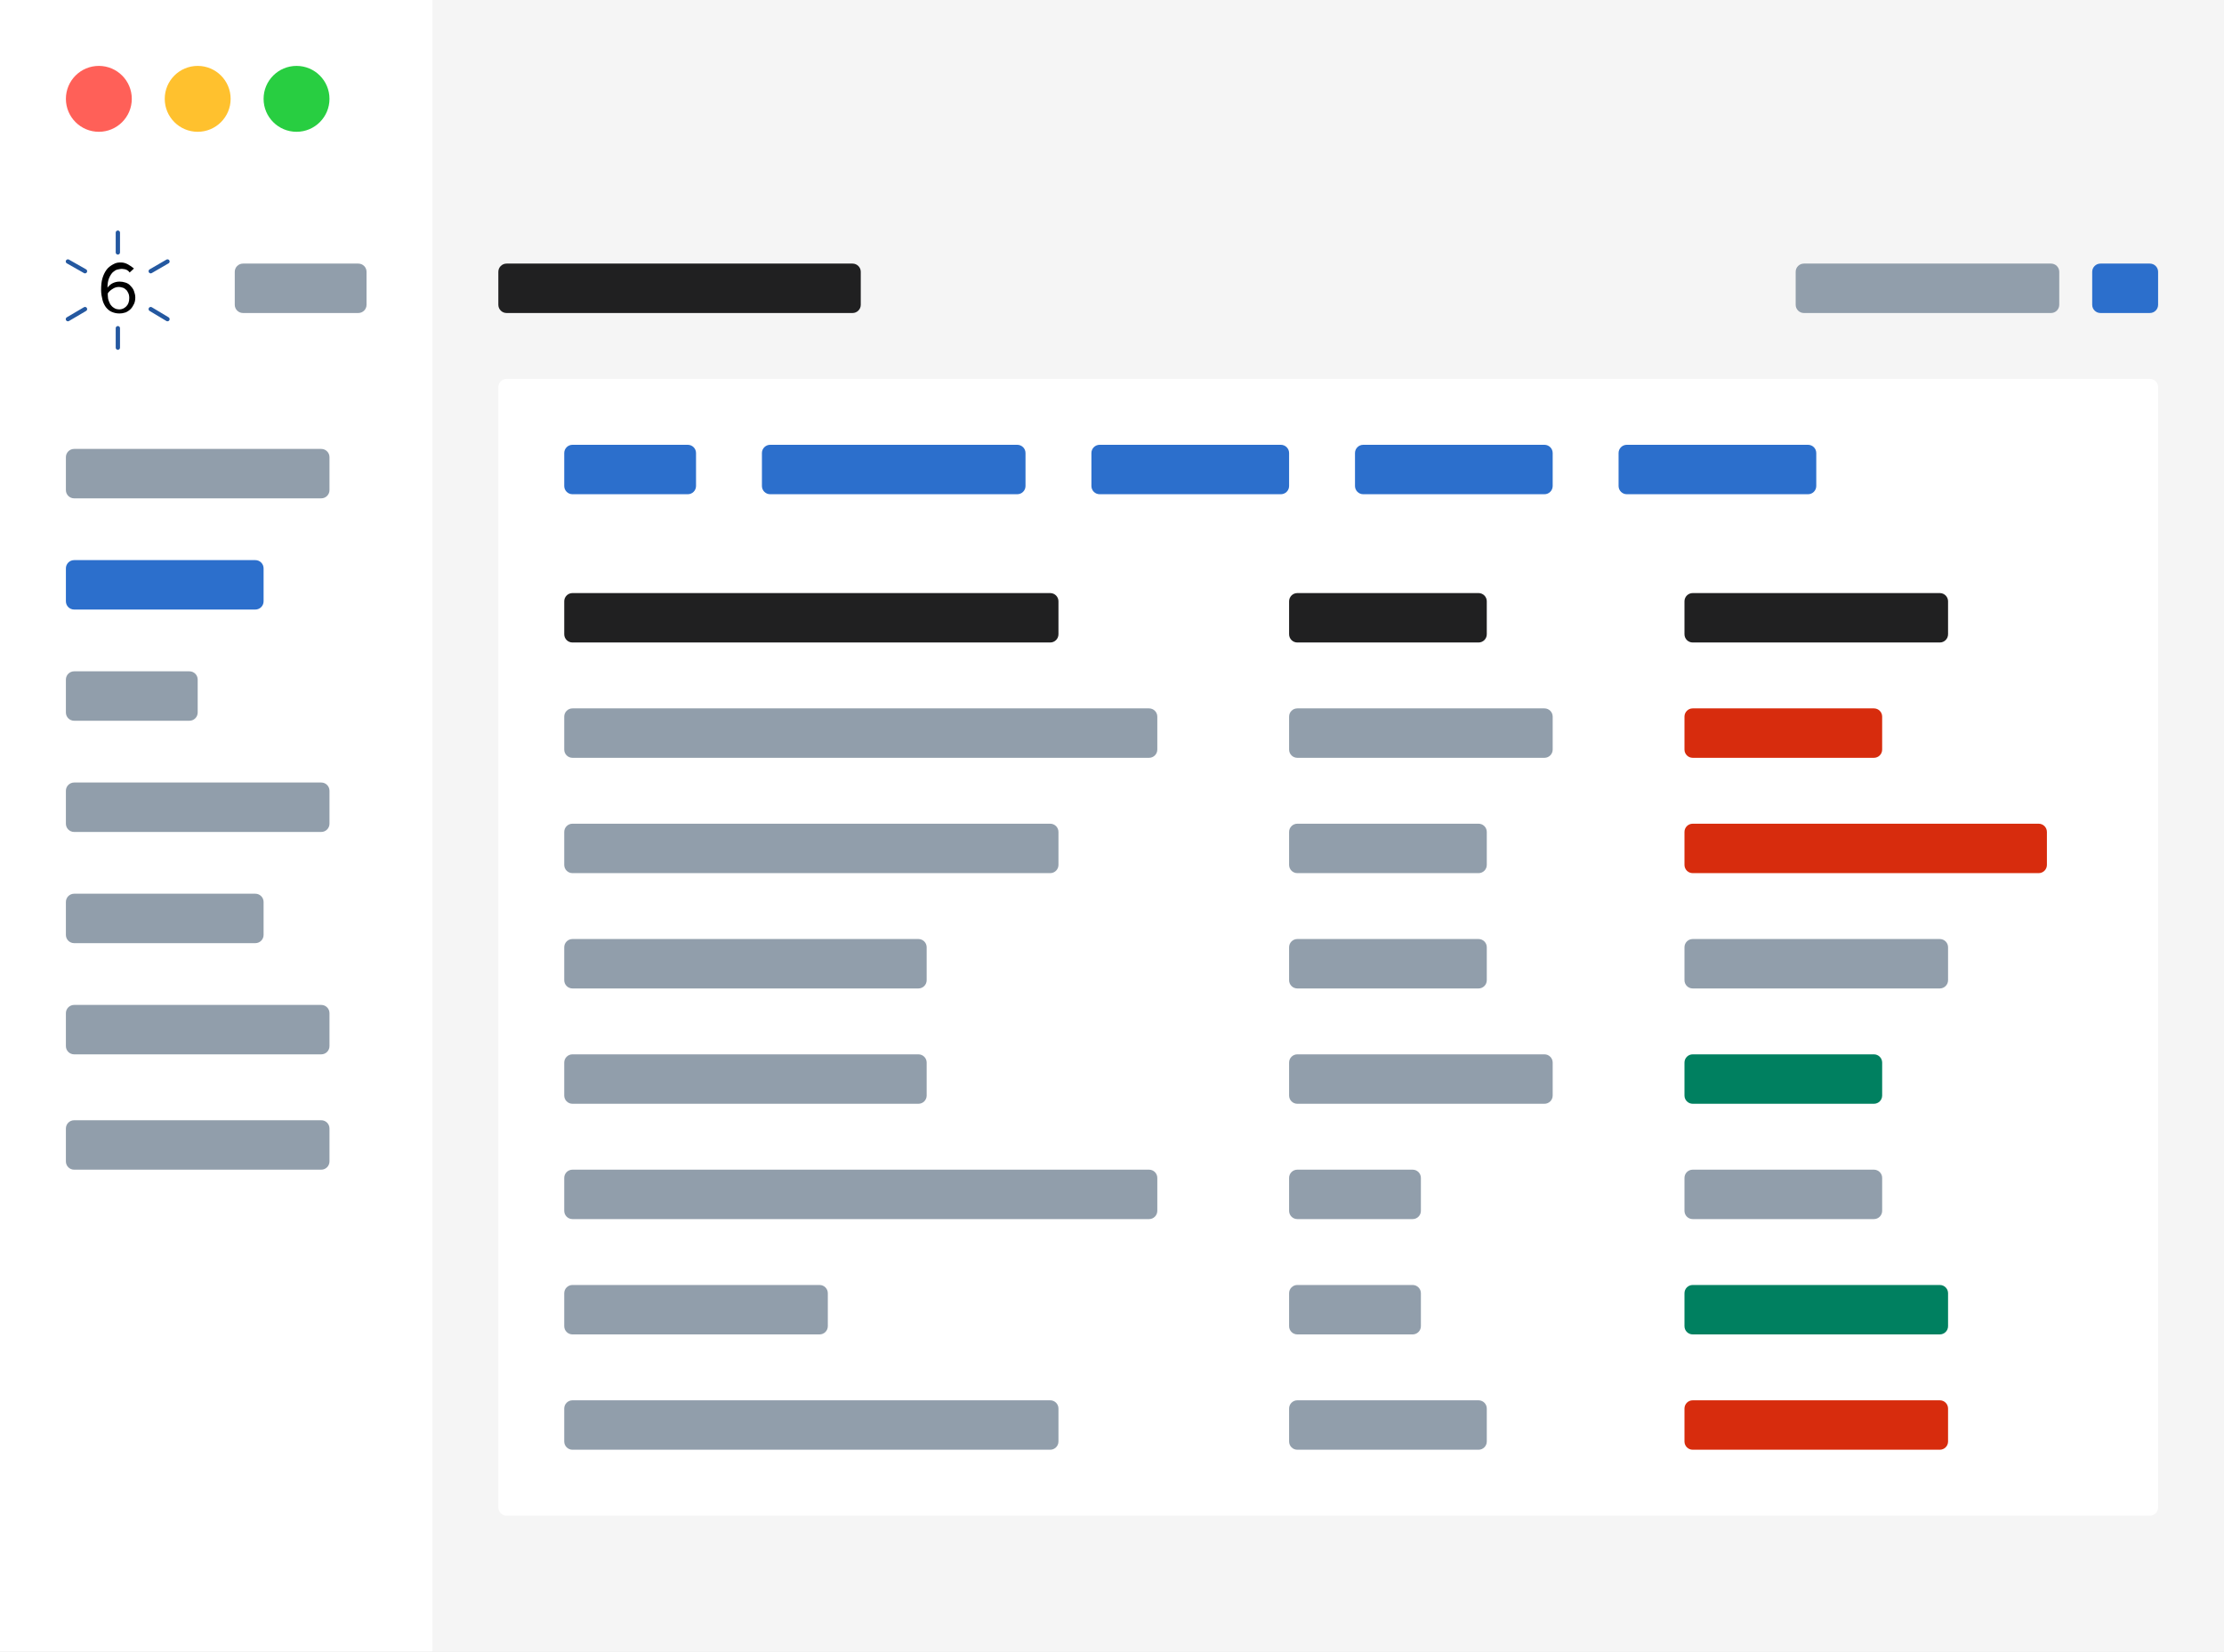
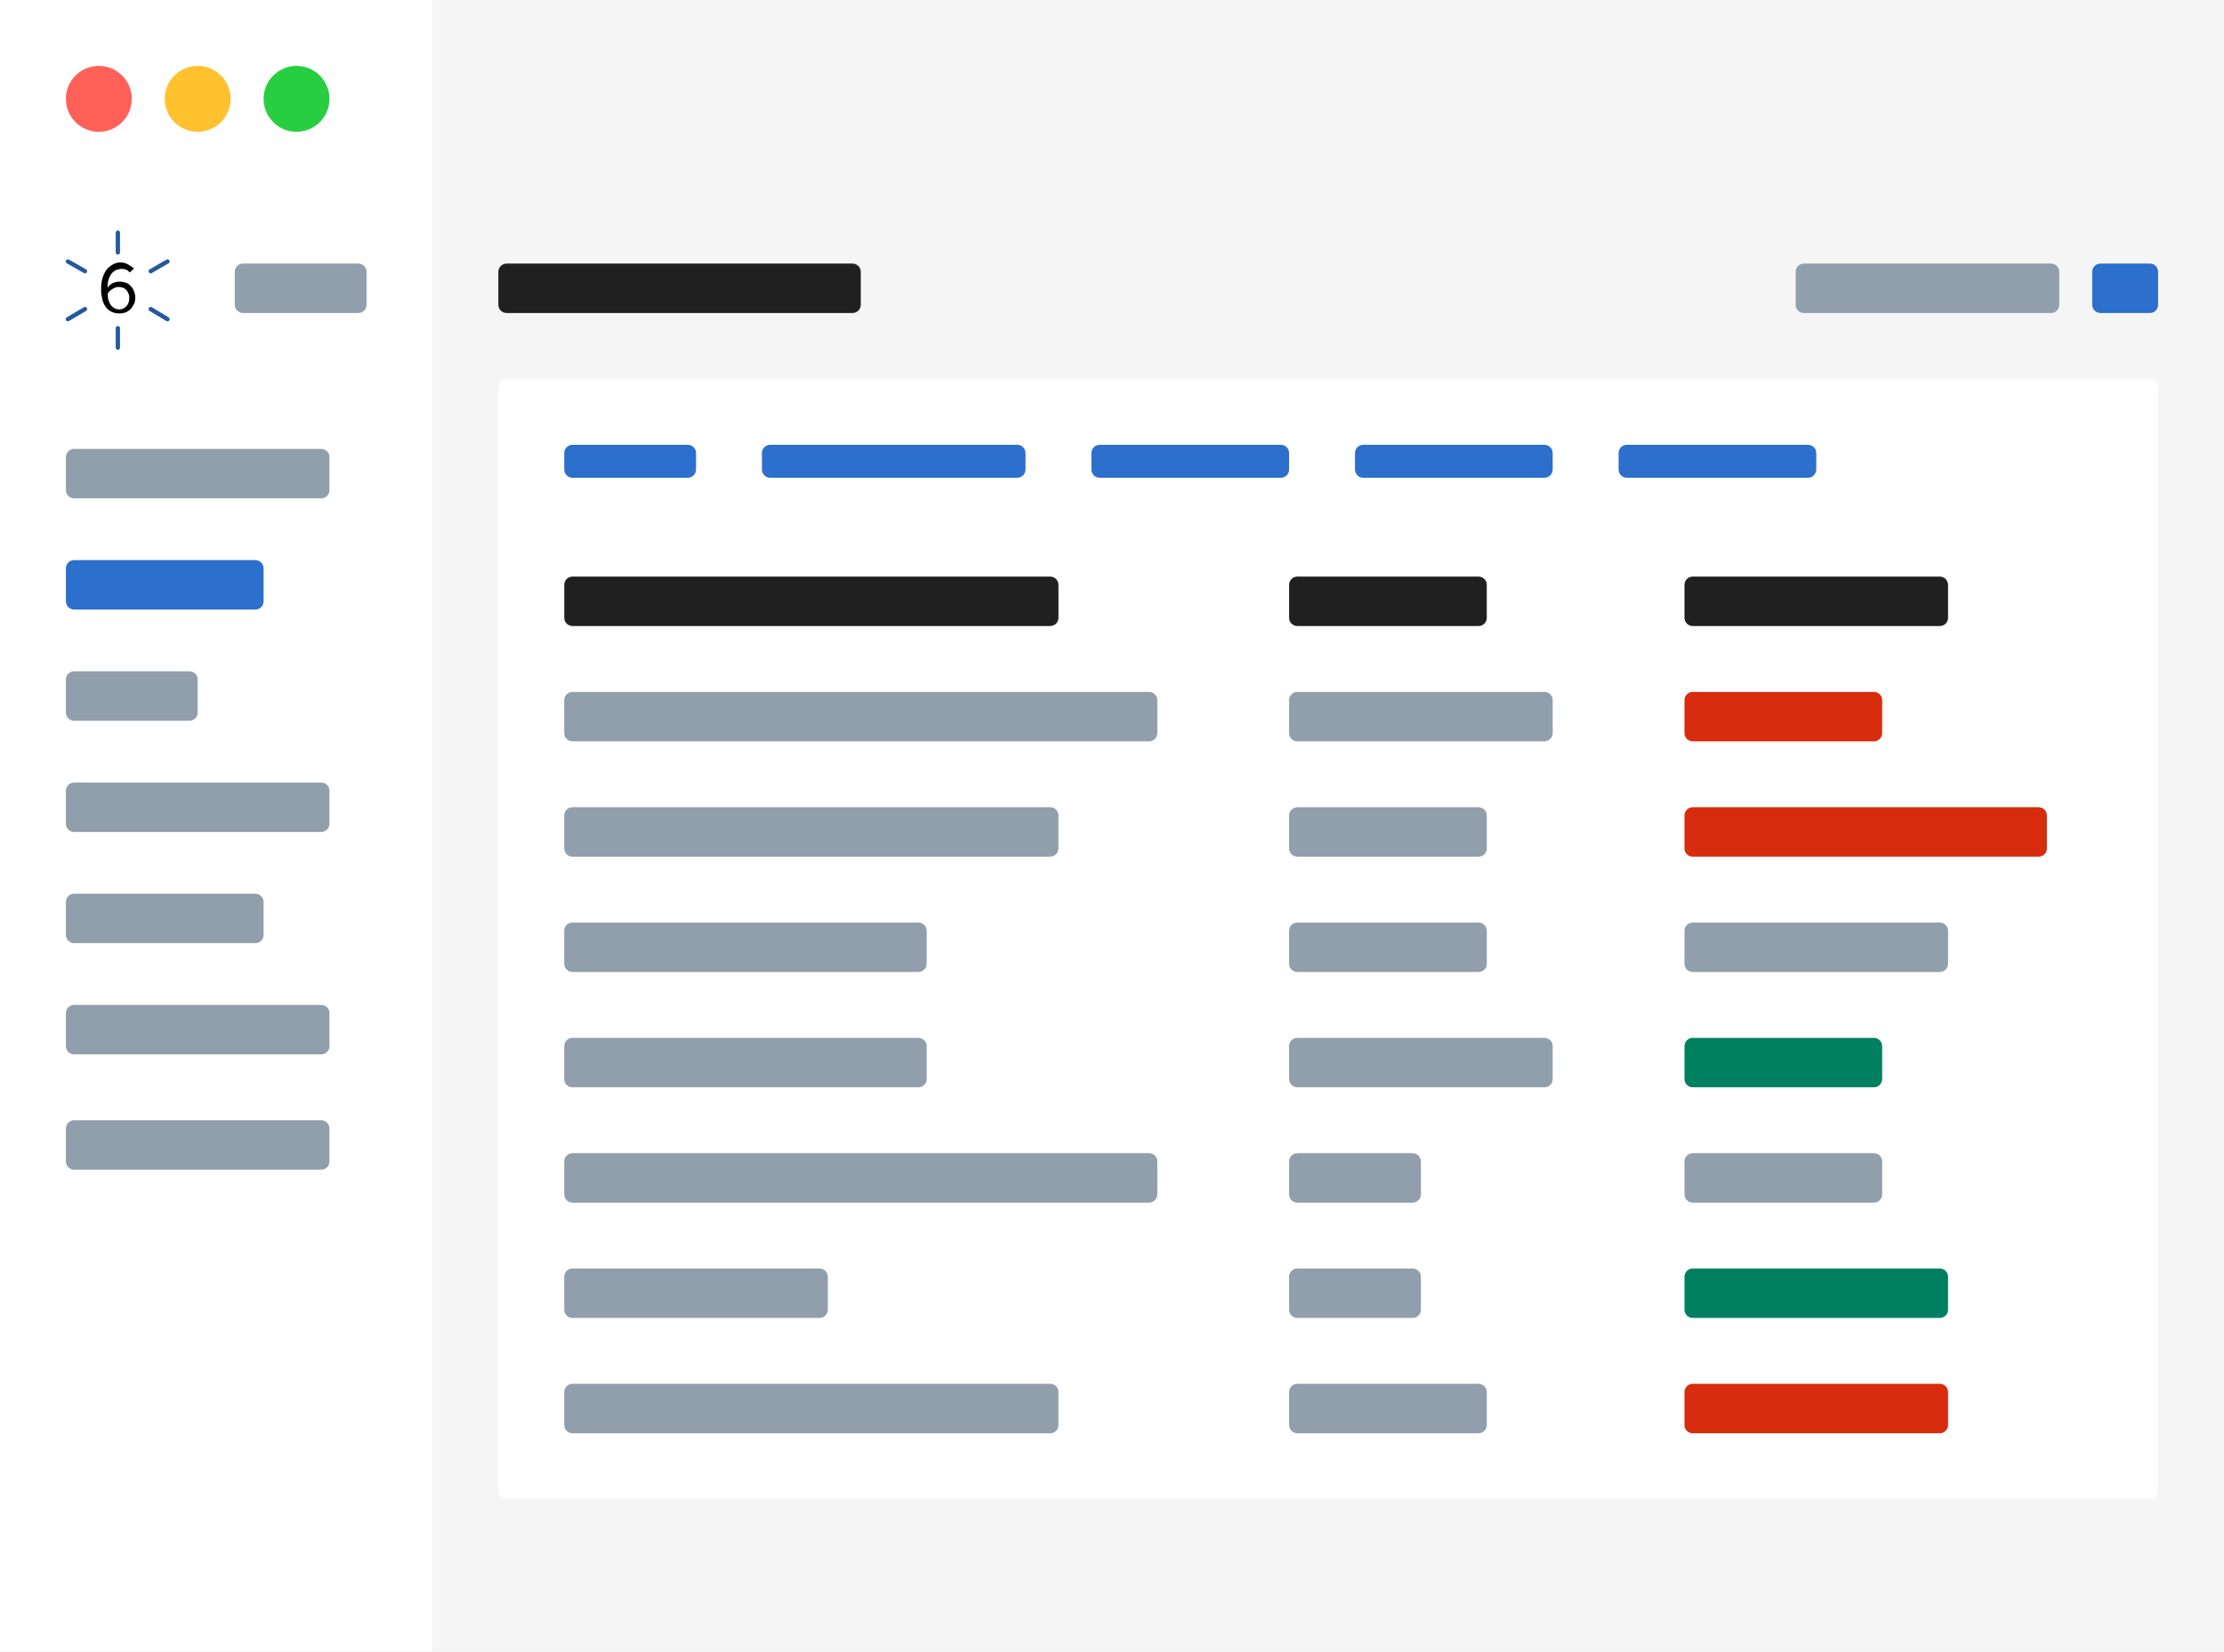
<svg xmlns="http://www.w3.org/2000/svg" width="540" height="401" viewBox="0 0 540 401" fill="none">
-   <g>
-     <rect width="540" height="401" fill="#F5F5F5" />
-     <mask id="mask0" mask-type="alpha" maskUnits="userSpaceOnUse" x="0" y="0" width="540" height="401">
-       <rect width="540" height="401" fill="white" />
-     </mask>
-     <g mask="url(#mask0)">
-       <rect x="121" y="92" width="403" height="276" rx="2" fill="white" />
-       <rect width="105" height="401" fill="white" />
-       <circle cx="24" cy="24" r="8" fill="#FF6058" />
-       <circle cx="48" cy="24" r="8" fill="#FFC12E" />
-       <circle cx="72" cy="24" r="8" fill="#28CE41" />
-       <rect x="121" y="64" width="88" height="12" rx="2" fill="#202021" />
-       <rect x="16" y="109" width="64" height="12" rx="2" fill="#919EAB" />
-       <rect x="16" y="136" width="48" height="12" rx="2" fill="#2C6FCC" />
-       <rect x="16" y="163" width="32" height="12" rx="2" fill="#919EAB" />
-       <rect x="16" y="190" width="64" height="12" rx="2" fill="#919EAB" />
-       <rect x="16" y="217" width="48" height="12" rx="2" fill="#919EAB" />
-       <rect x="57" y="64" width="32" height="12" rx="2" fill="#919EAB" />
-       <rect x="16" y="244" width="64" height="12" rx="2" fill="#919EAB" />
-       <rect x="16" y="272" width="64" height="12" rx="2" fill="#919EAB" />
-       <rect x="137" y="144" width="120" height="12" rx="2" fill="#202021" />
-       <rect x="313" y="144" width="48" height="12" rx="2" fill="#202021" />
-       <rect x="409" y="144" width="64" height="12" rx="2" fill="#202021" />
-       <rect x="436" y="64" width="64" height="12" rx="2" fill="#919EAB" />
-       <rect x="137" y="172" width="144" height="12" rx="2" fill="#919EAB" />
-       <rect x="137" y="108" width="32" height="12" rx="2" fill="#2C6FCC" />
-       <rect x="185" y="108" width="64" height="12" rx="2" fill="#2C6FCC" />
-       <rect x="265" y="108" width="48" height="12" rx="2" fill="#2C6FCC" />
-       <rect x="329" y="108" width="48" height="12" rx="2" fill="#2C6FCC" />
-       <rect x="393" y="108" width="48" height="12" rx="2" fill="#2C6FCC" />
-       <rect x="508" y="64" width="16" height="12" rx="2" fill="#2C6FCC" />
-       <rect x="313" y="172" width="64" height="12" rx="2" fill="#919EAB" />
-       <rect x="409" y="172" width="48" height="12" rx="2" fill="#D72C0D" />
-       <rect x="137" y="200" width="120" height="12" rx="2" fill="#919EAB" />
-       <rect x="313" y="200" width="48" height="12" rx="2" fill="#919EAB" />
-       <rect x="409" y="200" width="88" height="12" rx="2" fill="#D72C0D" />
-       <rect x="137" y="228" width="88" height="12" rx="2" fill="#919EAB" />
-       <rect x="313" y="228" width="48" height="12" rx="2" fill="#919EAB" />
-       <rect x="409" y="228" width="64" height="12" rx="2" fill="#919EAB" />
-       <rect x="137" y="256" width="88" height="12" rx="2" fill="#919EAB" />
-       <rect x="313" y="256" width="64" height="12" rx="2" fill="#919EAB" />
-       <rect x="409" y="256" width="48" height="12" rx="2" fill="#008060" />
-       <rect x="137" y="284" width="144" height="12" rx="2" fill="#919EAB" />
-       <rect x="313" y="284" width="32" height="12" rx="2" fill="#919EAB" />
-       <rect x="409" y="284" width="48" height="12" rx="2" fill="#919EAB" />
-       <rect x="137" y="312" width="64" height="12" rx="2" fill="#919EAB" />
-       <rect x="313" y="312" width="32" height="12" rx="2" fill="#919EAB" />
-       <rect x="409" y="312" width="64" height="12" rx="2" fill="#008060" />
-       <rect x="137" y="340" width="120" height="12" rx="2" fill="#919EAB" />
-       <rect x="313" y="340" width="48" height="12" rx="2" fill="#919EAB" />
-       <rect x="409" y="340" width="64" height="12" rx="2" fill="#D72C0D" />
-       <g>
-         <path fill-rule="evenodd" clip-rule="evenodd" d="M32.525 65.198C31.629 64.466 30.571 63.733 29.431 63.733C28.699 63.733 28.251 63.733 27.396 64.221C26.826 64.547 26.257 64.954 25.849 65.524C25.442 66.094 25.117 66.745 24.873 67.559C24.628 68.373 24.547 69.35 24.547 70.408C24.547 71.303 24.71 72.117 24.873 72.769C25.035 73.501 25.361 74.071 25.687 74.559C26.094 75.048 26.501 75.455 27.071 75.699C27.64 75.943 28.21 76.106 28.943 76.106C29.513 76.106 30.001 76.025 30.489 75.862C30.896 75.699 31.385 75.373 31.71 75.048C32.036 74.722 32.28 74.315 32.525 73.827C32.769 73.338 32.85 72.769 32.85 72.199C32.85 71.629 32.687 71.141 32.525 70.652L32.525 70.652C32.362 70.164 32.036 69.757 31.71 69.431C31.385 69.024 30.978 68.78 30.489 68.617C30.001 68.454 29.513 68.373 29.024 68.373C28.373 68.373 27.803 68.536 27.315 68.78C26.826 69.024 26.419 69.431 26.094 69.838C26.094 68.861 26.257 68.047 26.501 67.477C26.745 66.908 27.071 66.419 27.396 66.094C27.803 65.768 28.129 65.524 28.536 65.442C28.606 65.428 28.673 65.414 28.738 65.401C29.055 65.335 29.324 65.28 29.594 65.28C29.757 65.28 30.245 65.361 30.245 65.361C30.245 65.361 30.652 65.442 30.896 65.605L30.897 65.605C31.059 65.714 31.141 65.768 31.222 65.849C31.367 65.994 31.466 66.175 31.466 66.175L32.525 65.198ZM26.175 71.466V71.222C26.501 70.734 26.908 70.408 27.315 70.164C27.803 69.838 28.292 69.675 28.861 69.675C29.131 69.675 29.345 69.731 29.596 69.797C29.648 69.81 29.701 69.824 29.757 69.838C30.082 69.919 30.327 70.082 30.571 70.326C30.815 70.489 30.978 70.815 31.141 71.141C31.303 71.466 31.385 71.873 31.385 72.362C31.385 73.257 31.141 73.908 30.652 74.397C30.164 74.885 29.594 75.129 28.943 75.129C28.617 75.129 28.21 75.048 27.885 74.885C27.559 74.722 27.233 74.478 26.989 74.152C26.745 73.908 26.582 73.501 26.419 73.094L26.419 73.094C26.257 72.687 26.175 72.199 26.175 71.71V71.466Z" fill="black" />
-         <path d="M28.617 79.688V84.409" stroke="#2458A0" stroke-width="1.042" stroke-linecap="round" />
-         <path d="M20.64 75.048L16.488 77.49" stroke="#2458A0" stroke-width="1.042" stroke-linecap="round" />
-         <path d="M20.64 65.849L16.488 63.489" stroke="#2458A0" stroke-width="1.042" stroke-linecap="round" />
-         <path d="M28.617 61.291V56.489" stroke="#2458A0" stroke-width="1.042" stroke-linecap="round" />
-         <path d="M36.594 65.849L40.665 63.489" stroke="#2458A0" stroke-width="1.042" stroke-linecap="round" />
-         <path d="M36.594 75.048L40.665 77.49" stroke="#2458A0" stroke-width="1.042" stroke-linecap="round" />
-       </g>
-     </g>
-   </g>
+   <rect width="540" height="401" fill="#F5F5F5" />
+   <rect x="121" y="92" width="403" height="272" rx="2" fill="white" />
+   <rect width="105" height="401" fill="white" />
+   <circle cx="24" cy="24" r="8" fill="#FF6058" />
+   <circle cx="48" cy="24" r="8" fill="#FFC12E" />
+   <circle cx="72" cy="24" r="8" fill="#28CE41" />
+   <rect x="121" y="64" width="88" height="12" rx="2" fill="#202021" />
+   <rect x="16" y="109" width="64" height="12" rx="2" fill="#919EAB" />
+   <rect x="16" y="136" width="48" height="12" rx="2" fill="#2C6FCC" />
+   <rect x="16" y="163" width="32" height="12" rx="2" fill="#919EAB" />
+   <rect x="16" y="190" width="64" height="12" rx="2" fill="#919EAB" />
+   <rect x="16" y="217" width="48" height="12" rx="2" fill="#919EAB" />
+   <rect x="57" y="64" width="32" height="12" rx="2" fill="#919EAB" />
+   <rect x="16" y="244" width="64" height="12" rx="2" fill="#919EAB" />
+   <rect x="16" y="272" width="64" height="12" rx="2" fill="#919EAB" />
+   <rect x="137" y="140" width="120" height="12" rx="2" fill="#202021" />
+   <rect x="313" y="140" width="48" height="12" rx="2" fill="#202021" />
+   <rect x="409" y="140" width="64" height="12" rx="2" fill="#202021" />
+   <rect x="436" y="64" width="64" height="12" rx="2" fill="#919EAB" />
+   <rect x="137" y="168" width="144" height="12" rx="2" fill="#919EAB" />
+   <rect x="137" y="108" width="32" height="8" rx="2" fill="#2C6FCC" />
+   <rect x="185" y="108" width="64" height="8" rx="2" fill="#2C6FCC" />
+   <rect x="265" y="108" width="48" height="8" rx="2" fill="#2C6FCC" />
+   <rect x="329" y="108" width="48" height="8" rx="2" fill="#2C6FCC" />
+   <rect x="393" y="108" width="48" height="8" rx="2" fill="#2C6FCC" />
+   <rect x="508" y="64" width="16" height="12" rx="2" fill="#2C6FCC" />
+   <rect x="313" y="168" width="64" height="12" rx="2" fill="#919EAB" />
+   <rect x="409" y="168" width="48" height="12" rx="2" fill="#D72C0D" />
+   <rect x="137" y="196" width="120" height="12" rx="2" fill="#919EAB" />
+   <rect x="313" y="196" width="48" height="12" rx="2" fill="#919EAB" />
+   <rect x="409" y="196" width="88" height="12" rx="2" fill="#D72C0D" />
+   <rect x="137" y="224" width="88" height="12" rx="2" fill="#919EAB" />
+   <rect x="313" y="224" width="48" height="12" rx="2" fill="#919EAB" />
+   <rect x="409" y="224" width="64" height="12" rx="2" fill="#919EAB" />
+   <rect x="137" y="252" width="88" height="12" rx="2" fill="#919EAB" />
+   <rect x="313" y="252" width="64" height="12" rx="2" fill="#919EAB" />
+   <rect x="409" y="252" width="48" height="12" rx="2" fill="#008060" />
+   <rect x="137" y="280" width="144" height="12" rx="2" fill="#919EAB" />
+   <rect x="313" y="280" width="32" height="12" rx="2" fill="#919EAB" />
+   <rect x="409" y="280" width="48" height="12" rx="2" fill="#919EAB" />
+   <rect x="137" y="308" width="64" height="12" rx="2" fill="#919EAB" />
+   <rect x="313" y="308" width="32" height="12" rx="2" fill="#919EAB" />
+   <rect x="409" y="308" width="64" height="12" rx="2" fill="#008060" />
+   <rect x="137" y="336" width="120" height="12" rx="2" fill="#919EAB" />
+   <rect x="313" y="336" width="48" height="12" rx="2" fill="#919EAB" />
+   <rect x="409" y="336" width="64" height="12" rx="2" fill="#D72C0D" />
+   <path fill-rule="evenodd" clip-rule="evenodd" d="M32.525 65.198C31.629 64.466 30.571 63.733 29.431 63.733C28.699 63.733 28.251 63.733 27.396 64.221C26.826 64.547 26.257 64.954 25.849 65.524C25.442 66.094 25.117 66.745 24.873 67.559C24.628 68.373 24.547 69.35 24.547 70.408C24.547 71.303 24.71 72.117 24.873 72.769C25.035 73.501 25.361 74.071 25.687 74.559C26.094 75.048 26.501 75.455 27.071 75.699C27.64 75.943 28.21 76.106 28.943 76.106C29.513 76.106 30.001 76.025 30.489 75.862C30.896 75.699 31.385 75.373 31.71 75.048C32.036 74.722 32.28 74.315 32.525 73.827C32.769 73.338 32.85 72.769 32.85 72.199C32.85 71.629 32.687 71.141 32.525 70.652L32.525 70.652C32.362 70.164 32.036 69.757 31.71 69.431C31.385 69.024 30.978 68.78 30.489 68.617C30.001 68.454 29.513 68.373 29.024 68.373C28.373 68.373 27.803 68.536 27.315 68.78C26.826 69.024 26.419 69.431 26.094 69.838C26.094 68.861 26.257 68.047 26.501 67.477C26.745 66.908 27.071 66.419 27.396 66.094C27.803 65.768 28.129 65.524 28.536 65.442C28.606 65.428 28.673 65.414 28.738 65.401C29.055 65.335 29.324 65.28 29.594 65.28C29.757 65.28 30.245 65.361 30.245 65.361C30.245 65.361 30.652 65.442 30.896 65.605L30.897 65.605C31.059 65.714 31.141 65.768 31.222 65.849C31.367 65.994 31.466 66.175 31.466 66.175L32.525 65.198ZM26.175 71.466V71.222C26.501 70.734 26.908 70.408 27.315 70.164C27.803 69.838 28.292 69.675 28.861 69.675C29.131 69.675 29.345 69.731 29.596 69.797C29.648 69.81 29.701 69.824 29.757 69.838C30.082 69.919 30.327 70.082 30.571 70.326C30.815 70.489 30.978 70.815 31.141 71.141C31.303 71.466 31.385 71.873 31.385 72.362C31.385 73.257 31.141 73.908 30.652 74.397C30.164 74.885 29.594 75.129 28.943 75.129C28.617 75.129 28.21 75.048 27.885 74.885C27.559 74.722 27.233 74.478 26.989 74.152C26.745 73.908 26.582 73.501 26.419 73.094L26.419 73.094C26.257 72.687 26.175 72.199 26.175 71.71V71.466Z" fill="black" />
+   <path d="M28.617 79.688V84.409" stroke="#2458A0" stroke-width="1.042" stroke-linecap="round" />
+   <path d="M20.64 75.048L16.488 77.49" stroke="#2458A0" stroke-width="1.042" stroke-linecap="round" />
+   <path d="M20.64 65.849L16.488 63.489" stroke="#2458A0" stroke-width="1.042" stroke-linecap="round" />
+   <path d="M28.617 61.291V56.489" stroke="#2458A0" stroke-width="1.042" stroke-linecap="round" />
+   <path d="M36.594 65.849L40.665 63.489" stroke="#2458A0" stroke-width="1.042" stroke-linecap="round" />
+   <path d="M36.594 75.048L40.665 77.49" stroke="#2458A0" stroke-width="1.042" stroke-linecap="round" />
</svg>
